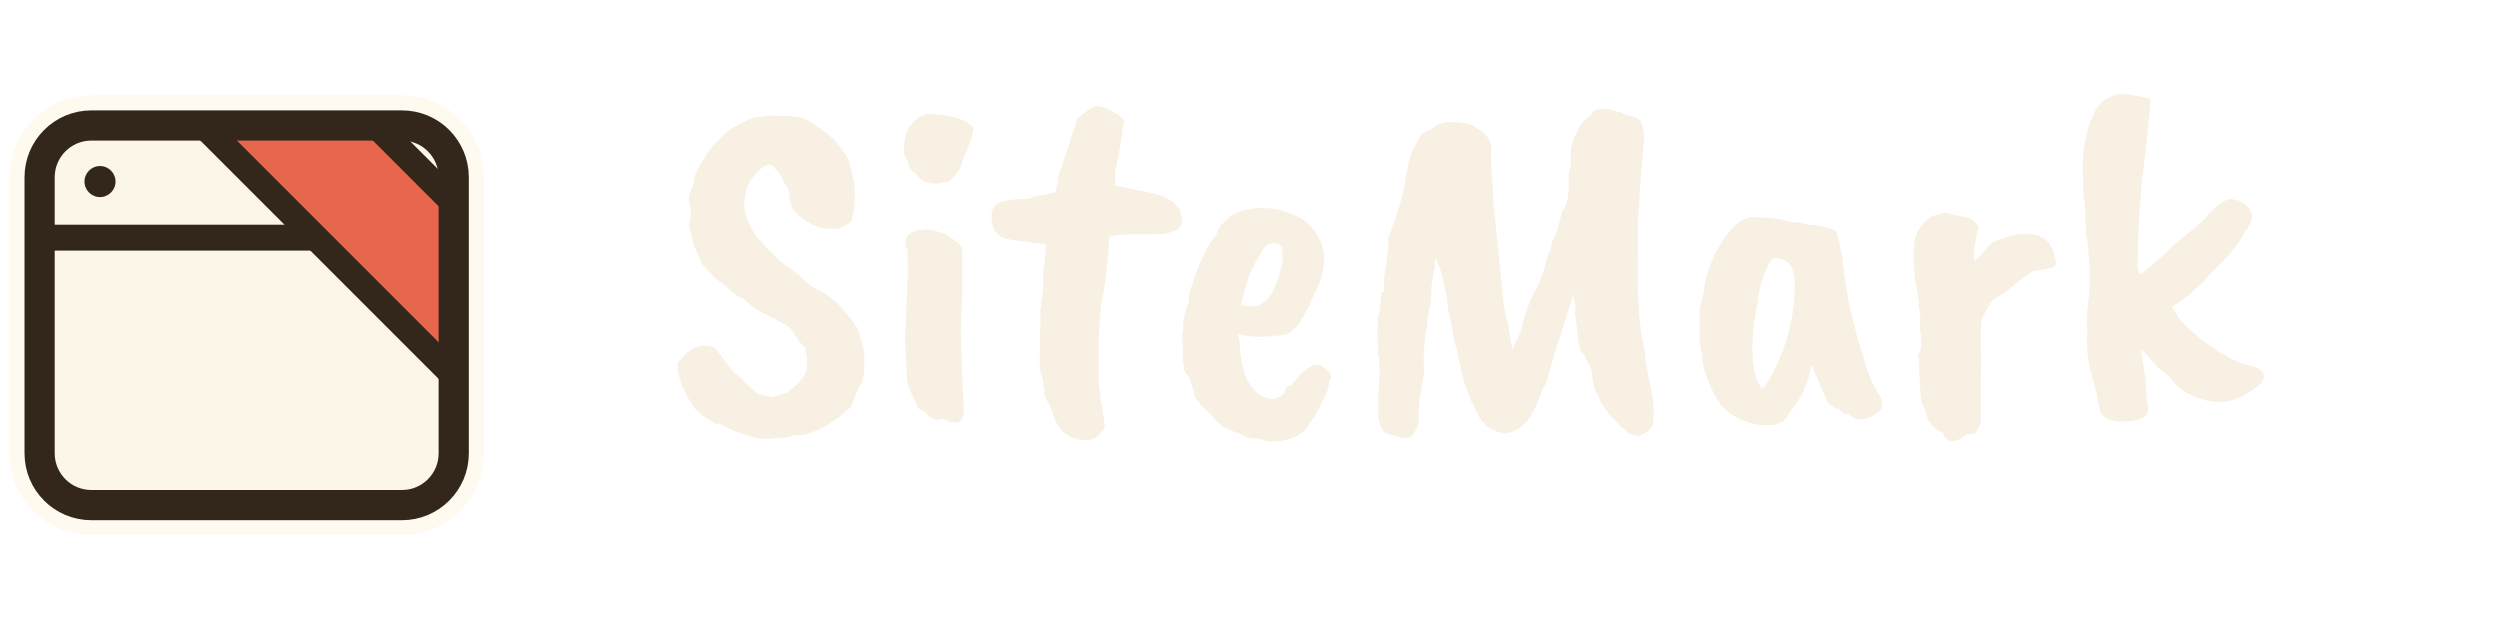
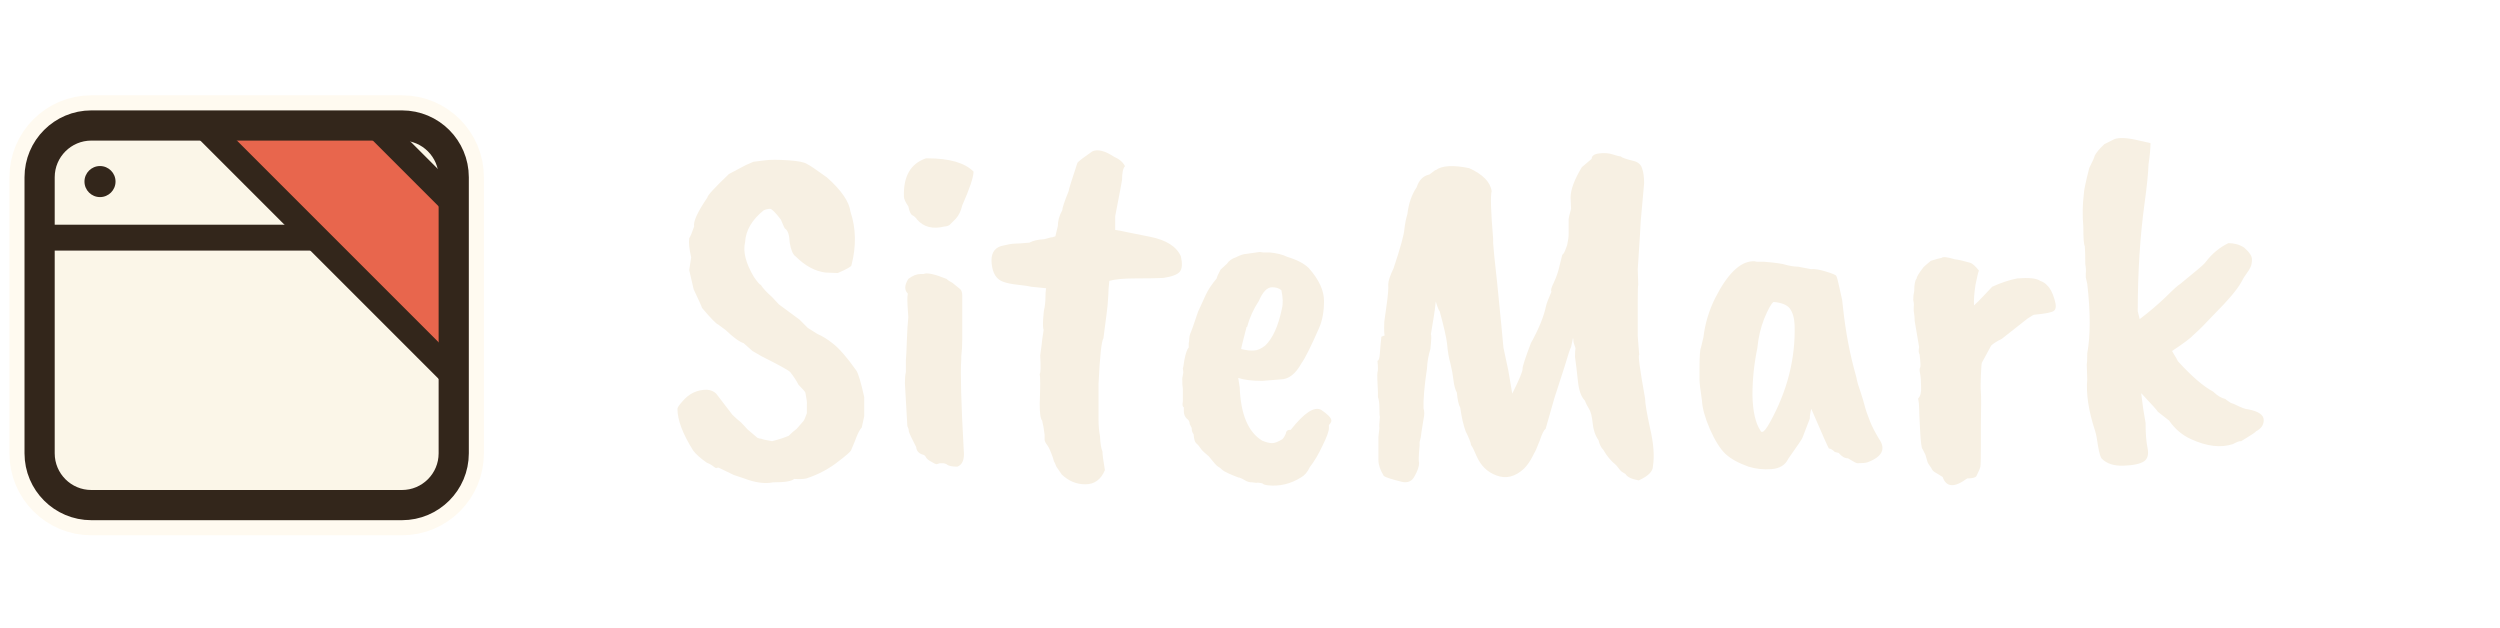
<svg xmlns="http://www.w3.org/2000/svg" viewBox="10 0 510 128" role="img" aria-labelledby="t">
  <g transform="translate(4 8) scale(.88)">
    <defs>
      <clipPath id="w">
        <rect x="16" y="20" width="96" height="88" rx="12" />
      </clipPath>
    </defs>
    <rect x="16" y="20" width="96" height="88" rx="12" fill="#fffaf0" stroke="#fffaf0" stroke-width="14" stroke-linejoin="round" />
    <rect x="16" y="20" width="96" height="88" rx="12" fill="#fbf6e8" />
    <path d="M16 46H112" stroke="#33261b" stroke-width="6" />
    <circle cx="30" cy="33" r="3.6" fill="#33261b" />
    <g clip-path="url(#w)">
      <path d="M44 10L84 10L124 50L124 90Z" fill="#e8664d" stroke="#33261b" stroke-width="6" stroke-linejoin="round" />
    </g>
    <rect x="16" y="20" width="96" height="88" rx="12" fill="none" stroke="#33261b" stroke-width="7" stroke-linejoin="round" />
  </g>
-   <path aria-hidden="true" fill="#f7f0e3" d="M172 88.7Q171.3 89.4 167.7 89.4Q165.2 89.9 161.8 88.6L159.7 87.9L156.6 86.4Q156.2 86.4 156.1 86.5Q156 86.5 155.6 86.2Q155 85.7 154.2 85.4Q152.2 84 151.4 82.9Q148.2 77.8 148.2 74.4Q148.2 74 149.2 72.9Q151.2 70.5 154.2 70.5Q155.4 70.6 156.1 71.3L159.4 75.6Q160.2 76.4 161.2 77.2L162.5 78.6L164.5 80.3Q164.9 80.5 165.3 80.5Q165.7 80.7 167.5 81Q169.5 80.5 170.9 79.9Q171.8 79 172.5 78.5L173.9 76.9Q174.1 76.7 174.6 75.3Q174.6 74 174.6 73.5Q174.7 73.1 174.3 71.1Q174.2 70.8 172.9 69.5Q172.3 68.3 171.2 66.9Q170.6 66.3 165.4 63.7L163.5 62.6L161.7 61Q160.4 60.6 158 58.3Q157 57.6 156.5 57.2Q155.9 57 153.2 53.8Q153.2 53.6 151.5 50L150.6 46.1L151 43.5Q150.4 40.9 150.6 39.6Q151 39 151.6 37.2Q151.3 35.7 154.3 31.3Q154.3 30.7 158.7 26.5L162.1 24.7L163.7 24Q164.6 23.9 166.1 23.7Q167.7 23.5 170.8 23.7Q173.9 23.9 174.7 24.5Q175.4 24.8 178.7 27.2Q183.1 31.1 183.5 34.2Q185.2 39.3 183.7 45.1Q183.7 45.5 180.9 46.7L178.4 46.6Q175.2 46.2 172.3 43.3Q171.5 42.8 171.1 40.5Q171 38.1 170.1 37.6Q170 37.5 169.3 35.8Q167.6 33.6 167.1 33.6Q166.5 33.6 165.8 33.9Q162.2 36.8 162 40.4Q161.3 43.3 163.8 47.5Q164.9 49.1 165.2 49.1Q165.8 50.1 167.5 51.6L168.9 53.1L173.1 56.2L174.8 57.9L176.7 59.1Q178.3 59.8 179.8 61Q181.8 62.5 184.7 66.6Q185.3 67.5 186.3 72V75.9L185.8 78.2Q185.3 78.7 184.7 80.2Q184.7 80.3 183.6 82.9Q183.3 83.4 181.2 85Q178.2 87.4 174.5 88.6Q173.7 88.8 172 88.7Z M199.2 23.3Q205.9 23.3 208.6 26Q208.6 27.7 206.3 32.9Q205.9 34.6 205 35.6L203.7 36.9Q203.2 37.2 202.7 37.2Q199.1 38.1 197.1 35.8Q196.7 35.2 196.1 34.9Q195.6 34.6 195.3 33.1Q194.4 31.8 194.4 31.1Q194.2 24.9 198.9 23.3ZM198.4 46.9Q199.4 46.4 203.1 47.9Q203.5 48.3 204.3 48.7L205.9 50Q206.3 50.4 206.3 51.3V60.1Q206.3 62.1 206.1 63.7V64.3Q205.8 68.4 206.6 82.8Q206.9 85.6 205.3 86.2Q203.6 86.2 203.1 85.7Q202.7 85.5 202.4 85.5H201.7L201.1 85.7Q200.8 85.7 200 85.2Q199.2 84.8 198.9 84.3Q198.7 83.8 198.1 83.7Q197 83.3 196.9 82.2Q195.5 79.5 195.4 79Q195.4 78.5 195.1 77.9L194.6 69.2Q194.6 67.7 194.8 66.9V64.5Q194.9 63.4 195 60.5Q195.1 57.5 195.3 55.7Q195.1 53.1 195.1 52.2Q195.1 51.3 195.2 50.9Q194.1 49.8 195.3 47.9Q196.6 46.9 197.8 46.9Z M223.3 50.7 223.4 49.8Q221.3 49.6 220.4 49.5Q219.6 49.3 217.7 49.1Q215.8 48.9 214.7 48.5Q212.6 47.8 212.3 44.8Q212 41.9 214.2 41.2Q216.2 40.7 217 40.7Q217.8 40.7 220 40.5Q221.1 39.9 223 39.8L224.5 39.4Q224.5 39.5 225.3 39.2L225.8 37.1Q225.8 35.5 226.7 33.9Q226.7 33.2 228 30Q228 29.6 229.8 24.2Q230.2 23.7 232.8 21.9Q234.4 21.1 237.3 23Q238.9 23.7 239.5 24.9Q238.9 25.5 238.9 27.7Q238.8 28.4 237.5 35.1V37.9Q238.3 38 240.1 38.4Q242 38.8 244.6 39.3Q249.6 40.3 250.9 43.3Q251.4 45.5 250.7 46.4Q250 47.3 247.3 47.7Q245.1 47.8 241.5 47.8Q238 47.8 236.3 48.3Q236.1 50.1 236.1 51.1L236 52.6Q236 53.3 235.1 60Q234.5 60.9 234.1 69.3V76.6Q234.1 78.4 234.4 80Q234.5 82.2 234.9 83.1Q234.9 84 235.4 86.9Q234.2 89.8 231.4 89.8Q228.7 89.8 226.6 87.8L225.5 86.2Q225.2 85.4 225 85.1Q224.9 84.8 224.8 84.4Q224.1 82.4 223.7 81.9Q223.1 81.1 223.1 80.7Q223.1 80.3 223.1 79.7Q222.9 78 222.6 76.8Q222.1 76.3 222.1 73.4Q222.3 68.1 222.1 67.3Q222.4 67 222.2 63.5L222.5 61.3Q222.5 60.9 222.9 58.3Q222.7 57.9 222.8 56.1Q222.9 54.4 223.1 53.7Q223.3 52.5 223.3 50.7Z M271.5 54Q271.9 52.5 271.4 50.2Q270.7 49.6 269.5 49.6Q268 49.6 266.8 52.4Q265.2 54.8 264.4 57.7H264.3Q263.2 61.9 263.2 62.2Q264.8 62.6 265.8 62.5Q266.8 62.5 268.1 61.5Q270.4 59.3 271.5 54ZM271.2 68.4 267.5 68.7Q264.4 68.7 262.6 68.1L262.9 70Q263.2 78.3 267.5 80.9Q268.7 81.4 269.5 81.4Q270.3 81.4 271.6 80.6Q272 80.2 272.3 79.5Q272.4 78.6 273.3 78.7Q277.4 73.5 279.5 74.6Q281.6 76 281.6 76.8Q281.6 77.2 281.1 77.7V78.3Q281.1 79.3 279.8 81.9Q278.6 84.5 277.2 86.3Q276.5 87.8 275.4 88.4Q272.2 90.4 268.6 90Q267.8 89.9 267.5 89.6Q266.7 89.4 266.3 89.5L265.5 89.4Q264.6 89.4 264 89Q263 88.4 262.6 88.4Q260 87.4 259.4 86.9Q258.9 86.4 258.5 86.2Q258.1 86 256.6 84.1Q255.3 83 255.1 82.7Q254.5 81.8 254 81.4Q253.6 81 253.5 79.6Q253.1 79.1 253.1 78.3L252.7 77.5Q252.7 76.8 252.1 76.4Q251.5 75.8 251.5 74.9V74.1Q251.1 73.9 251.3 72.9V70.3L251.2 69.4V68.7Q251.1 68.3 251.4 67L251.3 66.1Q251.4 66 251.6 64.5Q252 62.4 252.5 61.9V61Q252.6 60.7 252.6 60.2Q252.6 59.7 252.8 59.1Q253.1 58.5 254.4 54.6L256 51.1Q256.7 49.6 258.2 47.8Q258.3 47.3 259 46L260.3 44.8Q260.9 43.9 262.1 43.5Q263.5 42.8 264.2 42.8L267 42.4Q267.5 42.5 267.7 42.5H269Q271.2 42.7 272.6 43.4Q275.6 44.3 277 45.7Q280.1 49.2 280.1 52.4Q280.1 55.6 279.1 57.9Q276.6 63.6 275.5 65.1Q273.7 68.4 271.2 68.4Z" />
-   <path aria-hidden="true" fill="#f7f0e3" d="M314.6 40.6Q314.7 42.3 315.4 48.5Q316.5 59.5 316.7 61.9L317.7 66.6L318.5 71.3Q320.7 66.9 320.6 66.2Q320.6 65.5 322.3 61Q324.7 56.7 325.4 53.4Q325.5 52.8 326.5 50.5Q326.2 50.2 327 48.6Q327.8 46.9 328.2 45Q328.7 43.1 328.7 43Q328.8 42.9 328.9 42.8Q329.2 42.5 329.7 41Q330 39.6 330 38.8V35.7Q330 35.4 330.5 33.6L330.4 31.3Q330.4 28.9 332.7 25.1L334.7 23.4Q334.7 22.5 336.2 22.3Q337.8 22.1 339 22.5Q340.2 22.9 340.6 22.9Q341 23.3 343.5 23.9Q344.7 24.3 345 25.4Q345.4 26.5 345.4 28.4L344.7 36.2Q344.7 36.9 344.1 45.9L344.2 49.1Q344.1 49.3 344.1 52.5V57.7Q344.1 59.2 344.1 59.6L344.4 63.4Q344 63.4 345.6 72.3Q345.6 73.7 346.6 78.3Q347.7 83 347.2 86.1Q347.2 87.7 344.3 89Q342.1 88.6 341.6 87.7Q340.7 87.2 340.5 86.9L339.7 85.9Q338.1 84.6 337.1 82.8Q336.4 82.1 336.1 80.8Q335.1 79.4 334.9 77.3Q334.7 75.2 334.1 74.3Q333.6 73.5 333.3 72.7Q332.2 71.6 331.9 68.8Q331.6 65.9 331.3 63.8Q331.3 62.6 331.4 62Q331.1 61.2 331 60.8Q331 60.4 330.9 59.9L330.5 61.8Q330.2 62.3 329.2 65.7L327.1 72.2L325.3 78.5Q324.8 78.8 324.1 80.9Q323.2 83.2 323 83.4Q322.9 83.6 322.7 84Q321.9 85.6 320.9 86.6Q318.2 89.1 315.3 88Q312.5 87 311.2 84Q310.5 82.3 310.1 81.8Q310 81 309 79Q308.3 77.1 307.9 74.2Q307.4 73.3 307.2 71.1Q306.7 70.2 306.5 68.5Q306.3 66.8 305.9 65.2Q305.4 63.5 305.2 61.1Q305 59.3 303.7 54.5Q303.4 54.2 302.9 52.5Q302.7 54.1 302.7 54.2Q302.7 54.4 301.9 59.2Q302.1 59.4 301.8 62.2Q301.2 64.1 301.1 66.2Q300.3 71.6 300.4 74.3Q300.7 75.2 300.4 76.5Q300.2 77.7 300 79Q299.9 80.2 299.6 81.2V81.9Q299.3 85 299.5 85.4Q299.5 86.5 298.6 88.1Q297.8 89.7 296 89.3Q292.8 88.5 292.3 88.1Q291.2 86.3 291.2 84.9V80.1L291.4 78.3Q291.3 78 291.5 76Q291.4 75.9 291.4 74.3Q291.4 72.8 291.1 72V71Q290.9 67.6 291 67Q291.2 66.5 291 64.6Q291.4 64.6 291.5 63Q291.6 61.5 291.8 59.7L292.5 59.4Q292.3 59.3 292.4 56.6Q292.5 55.9 292.9 53Q293.3 50.1 293.2 49Q293.2 48 294.3 45.7Q296.4 39.4 296.5 37.7Q296.7 36 297.1 34.7Q297.5 31.4 299 29.2Q299.7 27 301.6 26.6L302.8 25.7H302.9Q304.8 24.3 309.7 25.3Q313.9 27.2 314.3 30Q313.9 31.4 314.6 39.7Z M376.1 57.3Q376 55.1 375.1 53.9Q374.2 52.8 371.8 52.6Q371.1 53.1 369.9 56Q368.8 58.8 368.5 62Q367.5 66.8 367.5 71.6Q367.6 76.5 369.1 78.8Q369.3 79.2 369.5 79.1Q370 79.1 371.1 77.1Q376.4 67.5 376.1 57.3ZM379.2 76.4 377.7 80.3Q377.7 80.5 374.8 84.6Q373.9 86.5 371.4 86.7Q369 86.9 366.7 86.2Q363.6 85.1 362 83.6Q360.4 82.1 358.8 78.5Q357.3 75 357.2 72.7Q356.7 69.4 356.7 68.5V66.1Q356.7 62.5 357 61.9Q357.1 61.5 357.5 59.8Q358 55.6 359.9 51.8Q363.6 44.5 367.5 44.3H368Q368.2 44.4 368.6 44.4H369.9Q373.4 44.7 374.2 45Q375.7 45.4 376.8 45.4L379.4 45.9Q380.6 45.8 382.5 46.4Q384.5 47 384.6 47.3Q384.8 47.6 385.2 49.5Q385.6 51.4 385.8 52.2Q385.9 53.1 386 54Q386.8 61.3 388.6 67.6Q388.7 67.9 388.8 68.5Q388.9 69.1 389.5 70.8Q390.1 72.6 390.4 73.8Q390.7 75 391.5 77Q392.1 78.5 393.3 80.5Q395.5 83.6 391 85.3Q390.4 85.5 388.9 85.5Q388.6 85.5 387 84.5Q386 84.5 385.1 83.4L384.3 83.2Q383.6 82.5 383.1 82.5Q382.9 82.3 379.5 74.4Q379.2 75.5 379.2 76.4Z M400.6 56.5Q400.6 55.6 400.4 54.4V53.7Q400.5 53 400.3 52.2Q400.3 51.2 400.5 50.4Q400.5 48.4 401 47.8Q401 47.3 402.4 45.5Q402.8 45.1 403.9 44.2Q405.5 43.7 406.1 43.6Q406.5 43.2 408.8 43.9Q409.8 44 411.9 44.6Q412.6 44.8 413.7 46.2Q413.5 46.6 413 49.1Q412.6 51.7 412.7 53.3Q413.3 52.8 414.8 51.2Q416.3 49.6 416.4 49.5Q419 48.3 421.5 47.8Q425.1 47.5 426.2 48.3Q427.1 48.6 427.6 49.2Q428.5 50 429.1 52Q429.7 53.9 429 54.4Q428.4 54.9 425 55.2Q424.8 55.2 423.6 56L418.4 60.1Q416.8 60.9 416.2 61.5L414.3 65Q414.2 65.2 414.1 67.6Q414 70 414.1 71Q414.2 72.1 414.1 77.8V82.1Q414.1 85.6 414 86.2Q413.9 86.7 413.2 88.1Q412.9 88.6 411.3 88.6Q407.4 91.5 406.3 88.3L405 87.5Q404.2 87.1 404 86.5Q403.2 85.4 403.2 85.2L402.8 83.8L402.2 82.6Q401.9 82.5 401.7 78.8Q401.5 75 401.5 74.2Q401.5 73.3 401.3 72.3Q402 71.6 401.9 69.9Q401.9 68.2 401.7 67.2Q401.5 66.3 401.7 66Q401.9 65.8 401.6 63.3Q401.3 62.9 401.5 61.8Z M435.8 48.9 435.5 47.6Q435.5 47.5 435.5 46.8Q435.6 46 435.4 44.9Q435.4 42.4 435.3 41.2Q435 40.8 435 37.3Q434.7 33.8 435.1 30.6Q435.1 29.6 436.2 25.3Q437.3 23.1 437.3 22.8Q437.8 21.8 439.3 20.4L441.3 19.4Q442.8 18.8 446.5 19.7L448.7 20.2Q448.7 21.9 448.3 24.5Q448.2 27.3 447.5 32.4Q446.1 42.6 446.1 54.5L446.5 56.1Q449.4 53.9 451.8 51.6Q454.1 49.3 454.8 48.9Q454.9 48.8 457.1 47Q459.7 44.9 460 44.4Q461.9 41.9 464.6 40.6Q466.4 40.6 467.8 41.5Q469.4 42.9 469.4 43.9Q469.4 44.9 469.1 45.5Q468.9 46 468.3 46.8Q467.7 47.6 467.2 48.6Q465.9 50.9 461.8 55Q459 58 457.5 59.3Q456.6 60.3 453.1 62.6Q453.2 62.8 453.5 63.3Q453.9 63.9 454.3 64.7Q458.5 69.3 461.5 70.9Q462.7 72.1 464 72.4Q464 72.5 465.1 73.2L465.7 73.4Q467.9 74.5 468.6 74.5Q471.8 75.1 471.8 76.7Q471.8 78.2 470.2 79Q470.2 79.2 467.2 81Q466.8 80.9 465.5 81.6Q461.8 82.8 457 80.6Q454.3 79.4 452.5 76.8L450.2 75Q450.1 74.7 446.8 71.2L447.2 74.3L447.7 77.3Q447.7 80.5 448.1 82.4Q448.5 84.3 447.4 85.1Q446.2 85.9 443.2 86Q440.3 86.1 438.8 84.6Q438.4 84.3 438 82Q437.7 79.8 437.4 78.9Q435.4 72.8 435.8 68.4L435.7 65.4Q435.8 65 435.8 63.1Q436.8 57.6 435.8 48.9Z" />
+   <g transform="translate(0 9)">
+     <path aria-hidden="true" fill="#f7f0e3" d="M172 88.7Q171.3 89.4 167.7 89.4Q165.2 89.9 161.8 88.6L159.7 87.9L156.6 86.4Q156.2 86.4 156.1 86.5Q156 86.5 155.6 86.2Q155 85.7 154.2 85.4Q152.2 84 151.4 82.9Q148.2 77.8 148.2 74.4Q148.2 74 149.2 72.9Q151.2 70.5 154.2 70.5Q155.4 70.6 156.1 71.3L159.4 75.6Q160.2 76.4 161.2 77.2L162.5 78.6L164.5 80.3Q164.9 80.5 165.3 80.5Q165.7 80.7 167.5 81Q169.5 80.5 170.9 79.9Q171.8 79 172.5 78.5L173.9 76.9Q174.1 76.7 174.6 75.3Q174.6 74 174.6 73.5Q174.7 73.1 174.3 71.1Q174.2 70.8 172.9 69.5Q172.3 68.3 171.2 66.9Q170.6 66.3 165.4 63.7L163.5 62.6L161.7 61Q160.4 60.6 158 58.3Q157 57.6 156.5 57.2Q155.9 57 153.2 53.8Q153.2 53.6 151.5 50L150.6 46.1L151 43.5Q150.4 40.9 150.6 39.6Q151 39 151.6 37.2Q151.3 35.7 154.3 31.3Q154.3 30.7 158.7 26.5L162.1 24.7L163.7 24Q164.6 23.9 166.1 23.7Q167.7 23.5 170.8 23.7Q173.9 23.9 174.7 24.5Q175.4 24.8 178.7 27.2Q183.1 31.1 183.5 34.2Q185.2 39.3 183.7 45.1Q183.7 45.5 180.9 46.7L178.4 46.6Q175.2 46.2 172.3 43.3Q171.5 42.8 171.1 40.5Q171 38.1 170.1 37.6Q170 37.5 169.3 35.8Q167.6 33.6 167.1 33.6Q166.5 33.6 165.8 33.9Q162.2 36.8 162 40.4Q161.3 43.3 163.8 47.5Q164.9 49.1 165.2 49.1Q165.8 50.1 167.5 51.6L168.9 53.1L173.1 56.2L174.8 57.9L176.7 59.1Q178.3 59.8 179.8 61Q181.8 62.5 184.7 66.6Q185.3 67.5 186.3 72V75.9L185.8 78.2Q185.3 78.7 184.7 80.2Q184.7 80.3 183.6 82.9Q183.3 83.4 181.2 85Q178.2 87.4 174.5 88.6Q173.7 88.8 172 88.7Z M199.2 23.3Q205.9 23.3 208.6 26Q208.6 27.7 206.3 32.9Q205.9 34.6 205 35.6L203.7 36.9Q203.2 37.2 202.7 37.2Q199.1 38.1 197.1 35.8Q196.7 35.2 196.1 34.9Q195.6 34.6 195.3 33.1Q194.4 31.8 194.4 31.1Q194.2 24.9 198.9 23.3ZM198.4 46.9Q199.4 46.4 203.1 47.9Q203.5 48.3 204.3 48.7L205.9 50Q206.3 50.4 206.3 51.3V60.1Q206.3 62.1 206.1 63.7V64.3Q205.8 68.4 206.6 82.8Q206.9 85.6 205.3 86.2Q203.6 86.2 203.1 85.7Q202.7 85.5 202.4 85.5H201.7L201.1 85.7Q200.8 85.7 200 85.2Q199.2 84.8 198.9 84.3Q198.7 83.8 198.1 83.7Q197 83.3 196.9 82.2Q195.5 79.5 195.4 79Q195.4 78.5 195.1 77.9L194.6 69.2Q194.6 67.7 194.8 66.9V64.5Q194.9 63.4 195 60.5Q195.1 57.5 195.3 55.7Q195.1 53.1 195.1 52.2Q195.1 51.3 195.2 50.9Q194.1 49.8 195.3 47.9Q196.6 46.9 197.8 46.9Z M223.3 50.7 223.4 49.8Q221.3 49.6 220.4 49.5Q219.6 49.3 217.7 49.1Q215.8 48.9 214.7 48.5Q212.6 47.8 212.3 44.8Q212 41.9 214.2 41.2Q216.2 40.7 217 40.7Q217.8 40.7 220 40.5Q221.1 39.9 223 39.8L224.5 39.4Q224.5 39.5 225.3 39.2L225.8 37.1Q225.8 35.5 226.7 33.9Q226.7 33.2 228 30Q228 29.6 229.8 24.2Q230.2 23.7 232.8 21.9Q234.4 21.1 237.3 23Q238.9 23.7 239.5 24.9Q238.9 25.5 238.9 27.7Q238.8 28.4 237.5 35.1V37.9Q238.3 38 240.1 38.4Q242 38.8 244.6 39.3Q249.6 40.3 250.9 43.3Q251.4 45.5 250.7 46.4Q250 47.3 247.3 47.7Q245.1 47.8 241.5 47.8Q238 47.8 236.3 48.3Q236.1 50.1 236.1 51.1L236 52.6Q236 53.3 235.1 60Q234.5 60.9 234.1 69.3V76.6Q234.1 78.4 234.4 80Q234.5 82.2 234.9 83.1Q234.9 84 235.4 86.9Q234.2 89.8 231.4 89.8Q228.7 89.8 226.6 87.8L225.5 86.2Q225.2 85.4 225 85.1Q224.9 84.8 224.8 84.4Q224.1 82.4 223.7 81.9Q223.1 81.1 223.1 80.7Q223.1 80.3 223.1 79.7Q222.9 78 222.6 76.8Q222.1 76.3 222.1 73.4Q222.3 68.1 222.1 67.3Q222.4 67 222.2 63.5L222.5 61.3Q222.5 60.9 222.9 58.3Q222.7 57.9 222.8 56.1Q222.9 54.4 223.1 53.7Q223.3 52.5 223.3 50.7Z M271.5 54Q271.9 52.5 271.4 50.2Q270.7 49.6 269.5 49.6Q268 49.6 266.8 52.4Q265.2 54.8 264.4 57.7H264.3Q263.2 61.9 263.2 62.2Q264.8 62.6 265.8 62.5Q266.8 62.5 268.1 61.5Q270.4 59.3 271.5 54ZM271.2 68.4 267.5 68.7Q264.4 68.7 262.6 68.1L262.9 70Q263.2 78.3 267.5 80.9Q268.7 81.4 269.5 81.4Q270.3 81.4 271.6 80.6Q272 80.2 272.3 79.5Q272.4 78.6 273.3 78.7Q277.4 73.5 279.5 74.6Q281.6 76 281.6 76.8Q281.6 77.2 281.1 77.7V78.3Q281.1 79.3 279.8 81.9Q278.6 84.5 277.2 86.3Q276.5 87.8 275.4 88.4Q272.2 90.4 268.6 90Q267.8 89.9 267.5 89.6Q266.7 89.4 266.3 89.5L265.5 89.4Q264.6 89.4 264 89Q263 88.4 262.6 88.4Q260 87.4 259.4 86.9Q258.9 86.4 258.5 86.2Q258.1 86 256.6 84.1Q255.3 83 255.1 82.7Q254.5 81.8 254 81.4Q253.6 81 253.5 79.6Q253.1 79.1 253.1 78.3L252.7 77.5Q252.7 76.8 252.1 76.4Q251.5 75.8 251.5 74.9V74.1Q251.1 73.9 251.3 72.9V70.3L251.2 69.4V68.7Q251.1 68.3 251.4 67L251.3 66.1Q251.4 66 251.6 64.5Q252 62.4 252.5 61.9V61Q252.6 60.7 252.6 60.2Q252.6 59.7 252.8 59.1Q253.1 58.5 254.4 54.6L256 51.1Q256.7 49.6 258.2 47.8Q258.3 47.3 259 46L260.3 44.8Q260.9 43.9 262.1 43.5Q263.5 42.8 264.2 42.8L267 42.4Q267.5 42.5 267.7 42.5H269Q271.2 42.7 272.6 43.4Q275.6 44.3 277 45.7Q280.1 49.2 280.1 52.4Q280.1 55.6 279.1 57.9Q276.6 63.6 275.5 65.1Q273.7 68.4 271.2 68.4Z" />
+     <path aria-hidden="true" fill="#f7f0e3" d="M314.6 40.6Q314.7 42.3 315.4 48.5Q316.5 59.5 316.7 61.9L317.7 66.6L318.5 71.3Q320.7 66.9 320.6 66.2Q320.6 65.5 322.3 61Q324.7 56.7 325.4 53.4Q325.5 52.8 326.5 50.5Q326.2 50.2 327 48.6Q327.8 46.9 328.2 45Q328.7 43.1 328.7 43Q328.8 42.9 328.9 42.8Q329.2 42.5 329.7 41Q330 39.6 330 38.8V35.7Q330 35.4 330.5 33.6L330.4 31.3Q330.4 28.9 332.7 25.1L334.7 23.4Q334.7 22.5 336.2 22.3Q337.8 22.1 339 22.5Q340.2 22.9 340.6 22.9Q341 23.3 343.5 23.9Q344.7 24.3 345 25.4Q345.4 26.5 345.4 28.4L344.7 36.2Q344.7 36.9 344.1 45.9L344.2 49.1Q344.1 49.3 344.1 52.5V57.7Q344.1 59.2 344.1 59.6L344.4 63.4Q344 63.4 345.6 72.3Q345.6 73.7 346.6 78.3Q347.7 83 347.2 86.1Q347.2 87.7 344.3 89Q342.1 88.6 341.6 87.7Q340.7 87.2 340.5 86.9L339.7 85.9Q338.1 84.6 337.1 82.8Q336.4 82.1 336.1 80.8Q335.1 79.4 334.9 77.3Q334.7 75.2 334.1 74.3Q333.6 73.5 333.3 72.7Q332.2 71.6 331.9 68.8Q331.6 65.9 331.3 63.8Q331.3 62.6 331.4 62Q331.1 61.2 331 60.8Q331 60.4 330.9 59.9L330.5 61.8Q330.2 62.3 329.2 65.7L327.1 72.2L325.3 78.5Q324.8 78.8 324.1 80.9Q323.2 83.2 323 83.4Q322.9 83.6 322.7 84Q321.9 85.6 320.9 86.6Q318.2 89.1 315.3 88Q312.5 87 311.2 84Q310.5 82.3 310.1 81.8Q310 81 309 79Q308.3 77.1 307.9 74.2Q307.4 73.3 307.2 71.1Q306.7 70.2 306.5 68.5Q306.3 66.8 305.9 65.2Q305.4 63.5 305.2 61.1Q305 59.3 303.7 54.5Q303.4 54.2 302.9 52.5Q302.7 54.1 302.7 54.2Q302.7 54.4 301.9 59.2Q302.1 59.4 301.8 62.2Q301.2 64.1 301.1 66.2Q300.3 71.6 300.4 74.3Q300.7 75.2 300.4 76.5Q300.2 77.7 300 79Q299.9 80.2 299.6 81.2V81.9Q299.3 85 299.5 85.4Q299.5 86.5 298.6 88.1Q297.8 89.7 296 89.3Q292.8 88.5 292.3 88.1Q291.2 86.3 291.2 84.9V80.1L291.4 78.3Q291.3 78 291.5 76Q291.4 75.9 291.4 74.3Q291.4 72.8 291.1 72V71Q290.9 67.6 291 67Q291.2 66.5 291 64.6Q291.4 64.6 291.5 63Q291.6 61.5 291.8 59.7L292.5 59.4Q292.3 59.3 292.4 56.6Q292.5 55.9 292.9 53Q293.3 50.1 293.2 49Q293.2 48 294.3 45.7Q296.4 39.4 296.5 37.7Q296.7 36 297.1 34.7Q297.5 31.4 299 29.2Q299.7 27 301.6 26.6L302.8 25.7H302.9Q304.8 24.3 309.7 25.3Q313.9 27.2 314.3 30Q313.9 31.4 314.6 39.7Z M376.1 57.3Q376 55.1 375.1 53.9Q374.2 52.8 371.8 52.6Q371.1 53.1 369.9 56Q368.8 58.8 368.5 62Q367.5 66.8 367.5 71.6Q367.6 76.5 369.1 78.8Q369.3 79.2 369.5 79.1Q370 79.1 371.1 77.1Q376.4 67.5 376.1 57.3ZM379.2 76.4 377.7 80.3Q377.7 80.5 374.8 84.6Q373.9 86.5 371.4 86.7Q369 86.9 366.7 86.2Q363.6 85.1 362 83.6Q360.4 82.1 358.8 78.5Q357.3 75 357.2 72.7Q356.7 69.4 356.7 68.5V66.1Q356.7 62.5 357 61.9Q357.1 61.5 357.5 59.8Q358 55.6 359.9 51.8Q363.6 44.5 367.5 44.3H368Q368.2 44.4 368.6 44.4H369.9Q373.4 44.7 374.2 45Q375.7 45.4 376.8 45.4L379.4 45.9Q380.6 45.8 382.5 46.4Q384.5 47 384.6 47.3Q384.8 47.6 385.2 49.5Q385.6 51.4 385.8 52.2Q385.9 53.1 386 54Q386.8 61.3 388.6 67.6Q388.7 67.9 388.8 68.5Q388.9 69.1 389.5 70.8Q390.1 72.6 390.4 73.8Q390.7 75 391.5 77Q392.1 78.5 393.3 80.5Q395.5 83.6 391 85.3Q390.4 85.5 388.9 85.5Q388.6 85.5 387 84.5Q386 84.5 385.1 83.4L384.3 83.2Q383.6 82.5 383.1 82.5Q382.9 82.3 379.5 74.4Q379.2 75.5 379.2 76.4Z M400.6 56.5Q400.6 55.6 400.4 54.4V53.7Q400.5 53 400.3 52.2Q400.3 51.2 400.5 50.4Q400.5 48.4 401 47.8Q401 47.3 402.4 45.5Q402.8 45.1 403.9 44.2Q405.5 43.7 406.1 43.6Q406.5 43.2 408.8 43.9Q409.8 44 411.9 44.6Q412.6 44.8 413.7 46.2Q413.5 46.6 413 49.1Q412.6 51.7 412.7 53.3Q413.3 52.8 414.8 51.2Q416.3 49.6 416.4 49.5Q419 48.3 421.5 47.8Q425.1 47.5 426.2 48.3Q427.1 48.6 427.6 49.2Q428.5 50 429.1 52Q429.7 53.9 429 54.4Q428.4 54.9 425 55.2Q424.8 55.2 423.6 56L418.4 60.1Q416.8 60.9 416.2 61.5L414.3 65Q414.2 65.2 414.1 67.6Q414 70 414.1 71Q414.2 72.1 414.1 77.8V82.1Q414.1 85.6 414 86.2Q413.9 86.7 413.2 88.1Q412.9 88.6 411.3 88.6Q407.4 91.5 406.3 88.3L405 87.5Q404.2 87.1 404 86.5Q403.2 85.4 403.2 85.2L402.8 83.8L402.2 82.6Q401.9 82.5 401.7 78.8Q401.5 75 401.5 74.2Q401.5 73.3 401.3 72.3Q402 71.6 401.9 69.9Q401.9 68.2 401.7 67.2Q401.5 66.3 401.7 66Q401.9 65.8 401.6 63.3Q401.3 62.9 401.5 61.8Z M435.8 48.9 435.5 47.6Q435.5 47.5 435.5 46.8Q435.6 46 435.4 44.9Q435.4 42.4 435.3 41.2Q435 40.8 435 37.3Q434.7 33.8 435.1 30.6Q435.1 29.6 436.2 25.3Q437.3 23.1 437.3 22.8Q437.8 21.8 439.3 20.4L441.3 19.4Q442.8 18.8 446.5 19.7L448.7 20.2Q448.7 21.9 448.3 24.5Q448.2 27.3 447.5 32.4Q446.1 42.6 446.1 54.5L446.5 56.1Q449.4 53.9 451.8 51.6Q454.1 49.3 454.8 48.9Q454.9 48.8 457.1 47Q459.7 44.9 460 44.4Q461.9 41.9 464.6 40.6Q466.4 40.6 467.8 41.5Q469.4 42.9 469.4 43.9Q469.4 44.9 469.1 45.5Q468.9 46 468.3 46.8Q467.7 47.6 467.2 48.6Q465.9 50.9 461.8 55Q459 58 457.5 59.3Q456.6 60.3 453.1 62.6Q453.2 62.8 453.5 63.3Q453.9 63.9 454.3 64.7Q458.5 69.3 461.5 70.9Q462.7 72.1 464 72.4Q464 72.5 465.1 73.2L465.7 73.4Q467.9 74.5 468.6 74.5Q471.8 75.1 471.8 76.7Q471.8 78.2 470.2 79Q470.2 79.2 467.2 81Q466.8 80.9 465.5 81.6Q461.8 82.8 457 80.6Q454.3 79.4 452.5 76.8L450.2 75Q450.1 74.7 446.8 71.2L447.2 74.3L447.7 77.3Q447.7 80.5 448.1 82.4Q448.5 84.3 447.4 85.1Q446.2 85.9 443.2 86Q440.3 86.1 438.8 84.6Q438.4 84.3 438 82Q437.7 79.8 437.4 78.9Q435.4 72.8 435.8 68.4L435.7 65.4Q435.8 65 435.8 63.1Q436.8 57.6 435.8 48.9Z" />
+   </g>
</svg>
